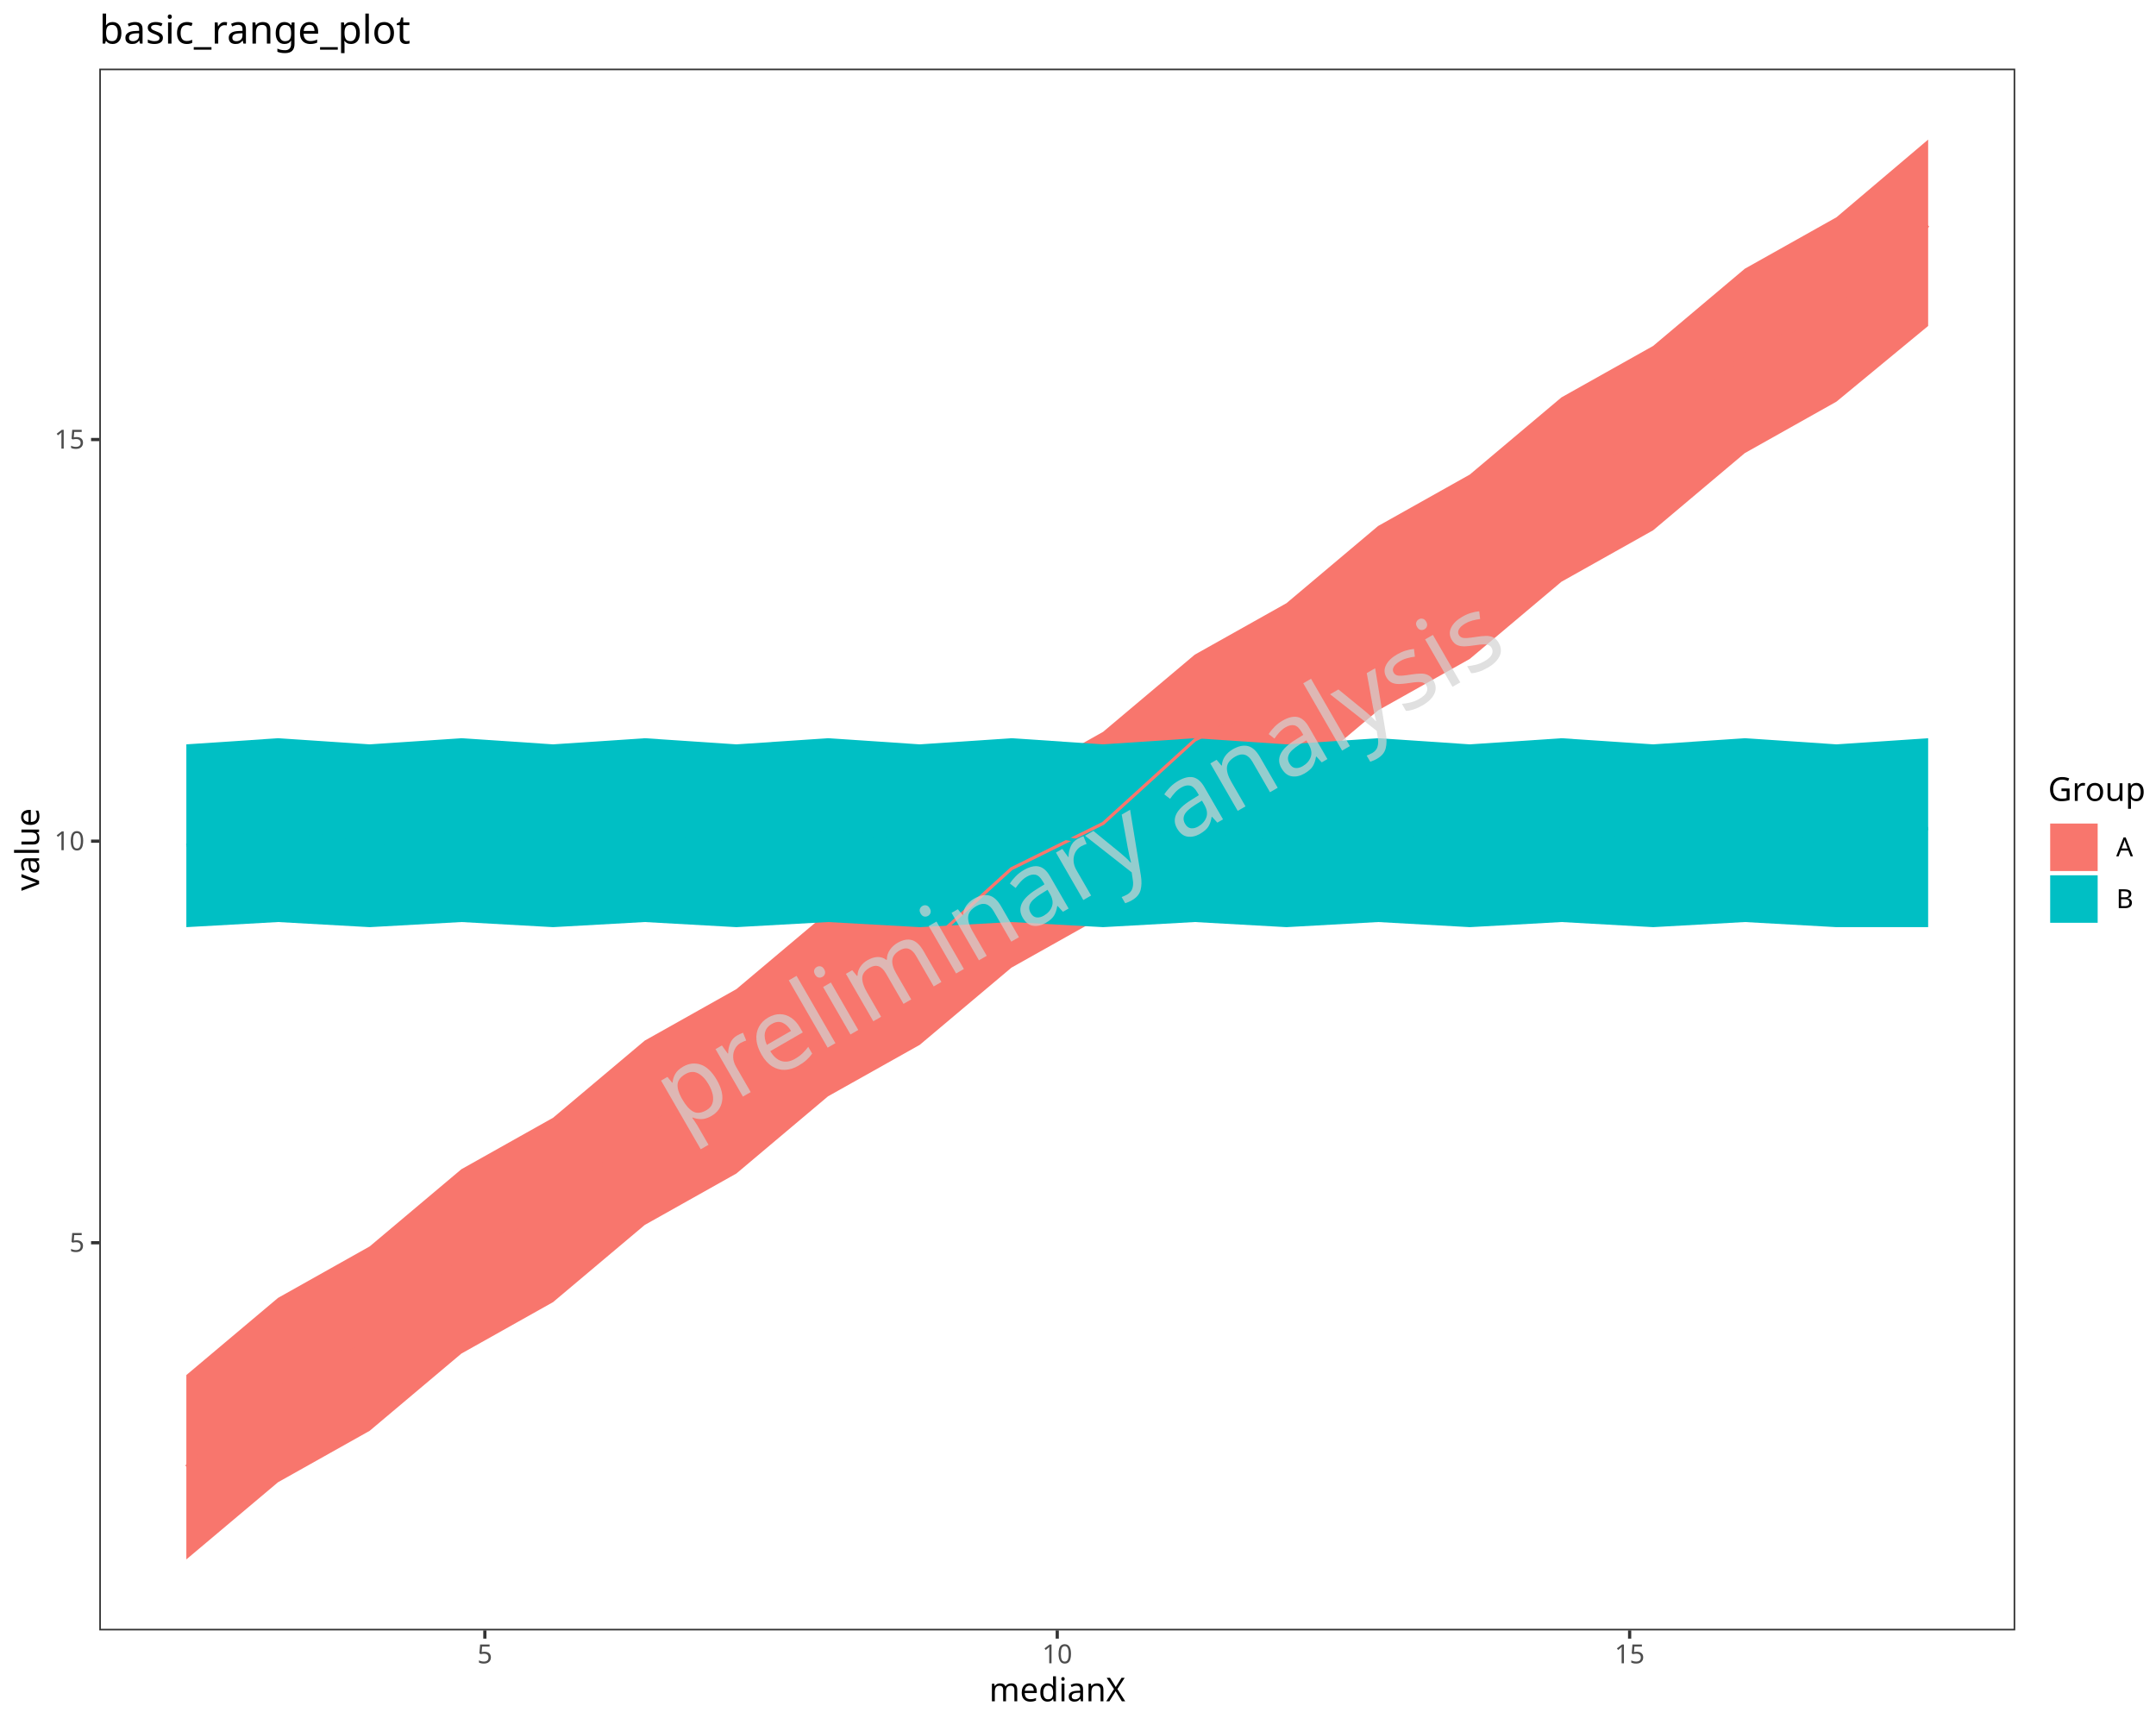
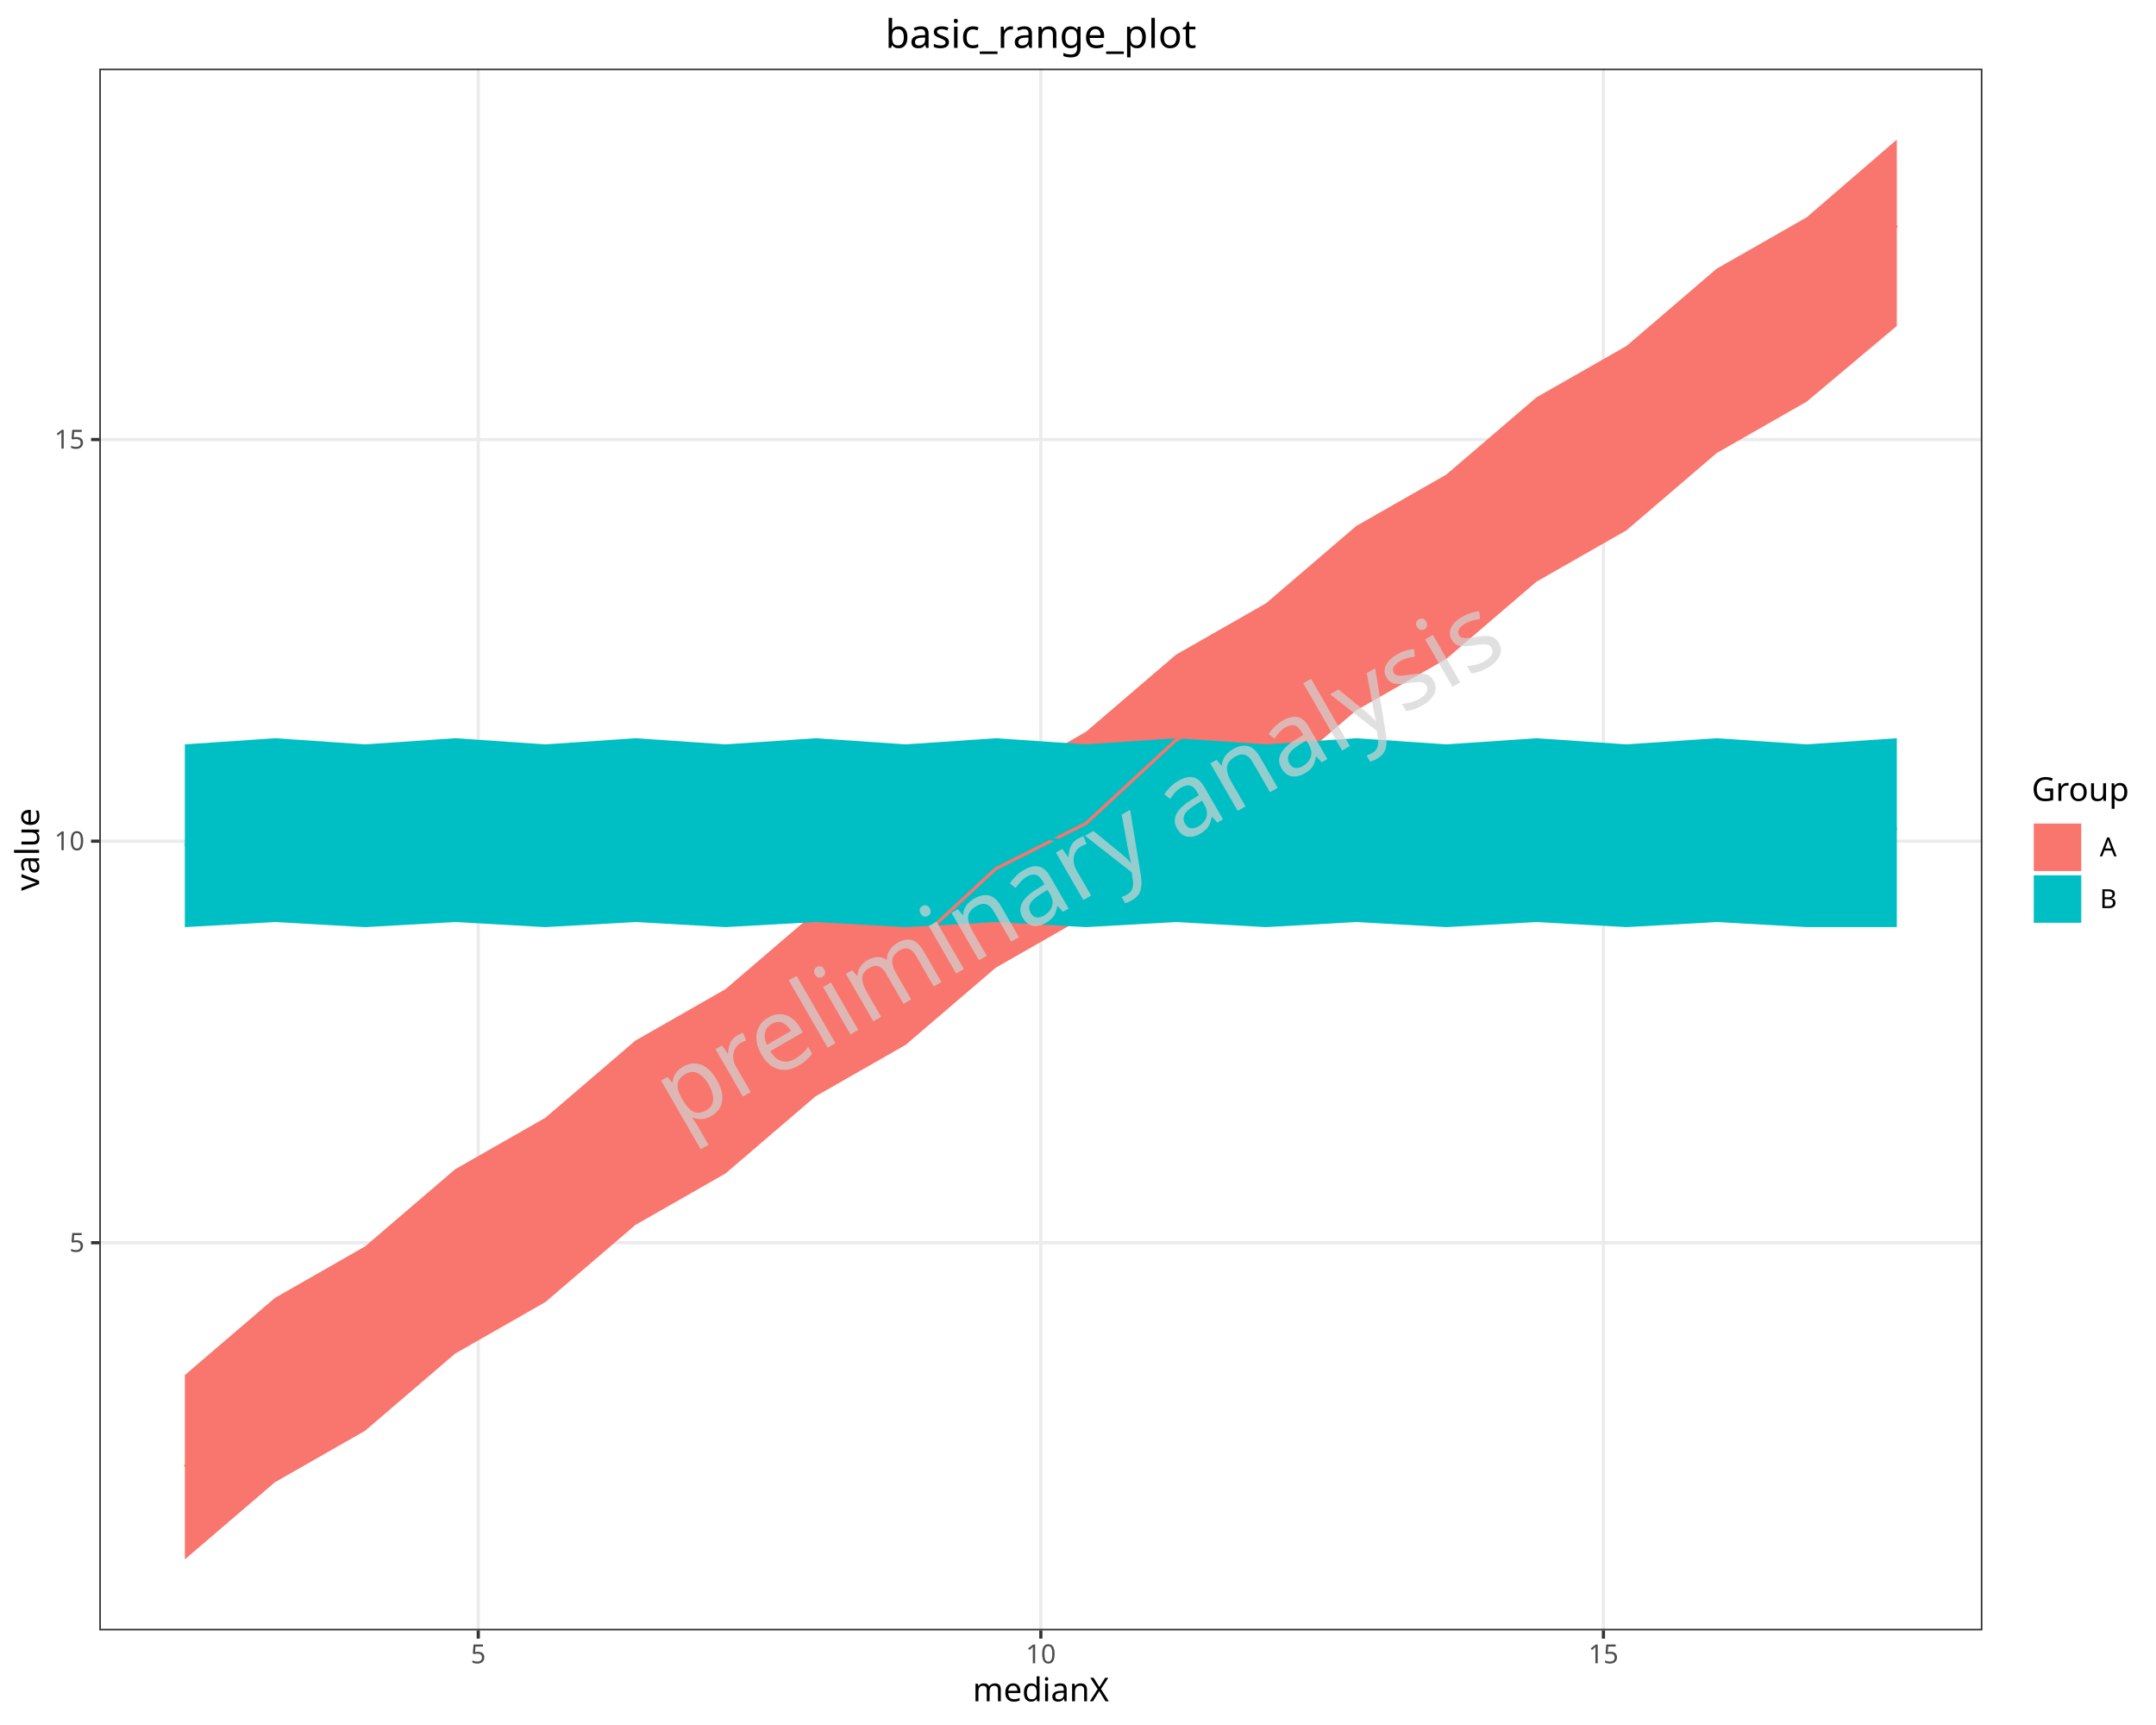
<svg xmlns="http://www.w3.org/2000/svg" class="svglite" data-engine-version="2.0" width="720.00pt" height="576.00pt" viewBox="0 0 720.00 576.00">
  <defs>
    <style type="text/css">
    .svglite line, .svglite polyline, .svglite polygon, .svglite path, .svglite rect, .svglite circle {
      fill: none;
      stroke: #000000;
      stroke-linecap: round;
      stroke-linejoin: round;
      stroke-miterlimit: 10.00;
    }
  </style>
  </defs>
  <rect width="100%" height="100%" style="stroke: none; fill: #FFFFFF;" />
  <defs>
    <clipPath id="cpMC4wMHw3MjAuMDB8MC4wMHw1NzYuMDA=">
      <rect x="0.00" y="0.00" width="720.00" height="576.00" />
    </clipPath>
  </defs>
  <g clip-path="url(#cpMC4wMHw3MjAuMDB8MC4wMHw1NzYuMDA=)">
    <rect x="0" y="0.00" width="720.00" height="576.00" style="stroke-width: 1.07; stroke: #FFFFFF; fill: #FFFFFF;" />
  </g>
  <defs>
-     <clipPath id="cpMzMuMTV8NjcyLjk5fDIyLjkwfDU0NC40Mg==">
-       <rect x="33.15" y="22.90" width="639.84" height="521.51" />
+     <clipPath id="cpMzMuMTV8NjYyLjAzfDIyLjkwfDU0NC40Mg==">
+       <rect x="33.15" y="22.90" width="628.88" height="521.51" />
    </clipPath>
  </defs>
-   <g clip-path="url(#cpMzMuMTV8NjcyLjk5fDIyLjkwfDU0NC40Mg==)">
-     <rect x="33.15" y="22.90" width="639.84" height="521.51" style="stroke-width: 1.07; stroke: none; fill: #FFFFFF;" />
-     <polygon points="62.23,459.15 92.85,433.38 123.46,416.19 154.08,390.42 184.69,373.24 215.31,347.47 245.92,330.28 276.53,304.51 307.15,287.33 337.76,261.55 368.38,244.37 398.99,218.60 429.61,201.42 460.22,175.64 490.84,158.46 521.45,132.69 552.07,115.51 582.68,89.73 613.29,72.55 643.91,46.61 643.91,108.84 613.29,134.11 582.68,151.30 552.07,177.07 521.45,194.25 490.84,220.02 460.22,237.21 429.61,262.98 398.99,280.16 368.38,305.93 337.76,323.12 307.15,348.89 276.53,366.07 245.92,391.85 215.31,409.03 184.69,434.80 154.08,451.98 123.46,477.76 92.85,494.94 62.23,520.71 " style="stroke-width: 0.00; stroke: none; stroke-linecap: butt; fill: #F8766D;" />
-     <polyline points="62.23,459.15 92.85,433.38 123.46,416.19 154.08,390.42 184.69,373.24 215.31,347.47 245.92,330.28 276.53,304.51 307.15,287.33 337.76,261.55 368.38,244.37 398.99,218.60 429.61,201.42 460.22,175.64 490.84,158.46 521.45,132.69 552.07,115.51 582.68,89.73 613.29,72.55 643.91,46.61 " style="stroke-width: 1.07; stroke: none; stroke-linecap: butt;" />
-     <polyline points="643.91,108.84 613.29,134.11 582.68,151.30 552.07,177.07 521.45,194.25 490.84,220.02 460.22,237.21 429.61,262.98 398.99,280.16 368.38,305.93 337.76,323.12 307.15,348.89 276.53,366.07 245.92,391.85 215.31,409.03 184.69,434.80 154.08,451.98 123.46,477.76 92.85,494.94 62.23,520.71 " style="stroke-width: 1.07; stroke: none; stroke-linecap: butt;" />
-     <polygon points="62.23,248.55 92.85,246.50 123.46,248.55 154.08,246.50 184.69,248.55 215.31,246.50 245.92,248.55 276.53,246.50 307.15,248.55 337.76,246.50 368.38,248.55 398.99,246.50 429.61,248.55 460.22,246.50 490.84,248.55 521.45,246.50 552.07,248.55 582.68,246.50 613.29,248.55 643.91,246.50 643.91,309.59 613.29,309.59 582.68,307.88 552.07,309.59 521.45,307.88 490.84,309.59 460.22,307.88 429.61,309.59 398.99,307.88 368.38,309.59 337.76,307.88 307.15,309.59 276.53,307.88 245.92,309.59 215.31,307.88 184.69,309.59 154.08,307.88 123.46,309.59 92.85,307.88 62.23,309.59 " style="stroke-width: 0.00; stroke: none; stroke-linecap: butt; fill: #00BFC4;" />
-     <polyline points="62.23,248.55 92.85,246.50 123.46,248.55 154.08,246.50 184.69,248.55 215.31,246.50 245.92,248.55 276.53,246.50 307.15,248.55 337.76,246.50 368.38,248.55 398.99,246.50 429.61,248.55 460.22,246.50 490.84,248.55 521.45,246.50 552.07,248.55 582.68,246.50 613.29,248.55 643.91,246.50 " style="stroke-width: 1.07; stroke: none; stroke-linecap: butt;" />
-     <polyline points="643.91,309.59 613.29,309.59 582.68,307.88 552.07,309.59 521.45,307.88 490.84,309.59 460.22,307.88 429.61,309.59 398.99,307.88 368.38,309.59 337.76,307.88 307.15,309.59 276.53,307.88 245.92,309.59 215.31,307.88 184.69,309.59 154.08,307.88 123.46,309.59 92.85,307.88 62.23,309.59 " style="stroke-width: 1.07; stroke: none; stroke-linecap: butt;" />
-     <polyline points="62.23,489.72 92.85,461.90 123.46,446.77 154.08,418.94 184.69,403.81 215.31,375.99 245.92,360.86 276.53,333.03 307.15,317.90 337.76,290.08 368.38,274.95 398.99,247.12 429.61,231.99 460.22,204.17 490.84,189.04 521.45,161.21 552.07,146.08 582.68,118.25 613.29,103.12 643.91,75.30 " style="stroke-width: 1.07; stroke: #F8766D; stroke-linecap: butt;" />
-     <polyline points="62.23,282.29 92.85,276.61 123.46,282.29 154.08,276.61 184.69,282.29 215.31,276.61 245.92,282.29 276.53,276.61 307.15,282.29 337.76,276.61 368.38,282.29 398.99,276.61 429.61,282.29 460.22,276.61 490.84,282.29 521.45,276.61 552.07,282.29 582.68,276.61 613.29,282.29 643.91,276.61 " style="stroke-width: 1.07; stroke: #00BFC4; stroke-linecap: butt;" />
-     <rect x="33.15" y="22.90" width="639.84" height="521.51" style="stroke-width: 1.07; stroke: #333333;" />
+   <g clip-path="url(#cpMzMuMTV8NjYyLjAzfDIyLjkwfDU0NC40Mg==)">
+     <rect x="33.15" y="22.90" width="628.88" height="521.51" style="stroke-width: 1.07; stroke: none; fill: #FFFFFF;" />
+     <polyline points="33.15,414.97 662.03,414.97 " style="stroke-width: 1.07; stroke: #EBEBEB; stroke-linecap: butt;" />
+     <polyline points="33.15,280.87 662.03,280.87 " style="stroke-width: 1.07; stroke: #EBEBEB; stroke-linecap: butt;" />
+     <polyline points="33.15,146.77 662.03,146.77 " style="stroke-width: 1.07; stroke: #EBEBEB; stroke-linecap: butt;" />
+     <polyline points="159.72,544.42 159.72,22.90 " style="stroke-width: 1.07; stroke: #EBEBEB; stroke-linecap: butt;" />
+     <polyline points="347.59,544.42 347.59,22.90 " style="stroke-width: 1.07; stroke: #EBEBEB; stroke-linecap: butt;" />
+     <polyline points="535.47,544.42 535.47,22.90 " style="stroke-width: 1.07; stroke: #EBEBEB; stroke-linecap: butt;" />
+     <polygon points="61.73,459.15 91.82,433.38 121.91,416.19 152.01,390.42 182.10,373.24 212.19,347.47 242.28,330.28 272.37,304.51 302.46,287.33 332.55,261.55 362.64,244.37 392.73,218.60 422.82,201.42 452.91,175.64 483.00,158.46 513.09,132.69 543.18,115.51 573.27,89.73 603.36,72.55 633.45,46.61 633.45,108.84 603.36,134.11 573.27,151.30 543.18,177.07 513.09,194.25 483.00,220.02 452.91,237.21 422.82,262.98 392.73,280.16 362.64,305.93 332.55,323.12 302.46,348.89 272.37,366.07 242.28,391.85 212.19,409.03 182.10,434.80 152.01,451.98 121.91,477.76 91.82,494.94 61.73,520.71 " style="stroke-width: 0.00; stroke: none; stroke-linecap: butt; fill: #F8766D;" />
+     <polyline points="61.73,459.15 91.82,433.38 121.91,416.19 152.01,390.42 182.10,373.24 212.19,347.47 242.28,330.28 272.37,304.51 302.46,287.33 332.55,261.55 362.64,244.37 392.73,218.60 422.82,201.42 452.91,175.64 483.00,158.46 513.09,132.69 543.18,115.51 573.27,89.73 603.36,72.55 633.45,46.61 " style="stroke-width: 1.07; stroke: none; stroke-linecap: butt;" />
+     <polyline points="633.45,108.84 603.36,134.11 573.27,151.30 543.18,177.07 513.09,194.25 483.00,220.02 452.91,237.21 422.82,262.98 392.73,280.16 362.64,305.93 332.55,323.12 302.46,348.89 272.37,366.07 242.28,391.85 212.19,409.03 182.10,434.80 152.01,451.98 121.91,477.76 91.82,494.94 61.73,520.71 " style="stroke-width: 1.07; stroke: none; stroke-linecap: butt;" />
+     <polygon points="61.73,248.55 91.82,246.50 121.91,248.55 152.01,246.50 182.10,248.55 212.19,246.50 242.28,248.55 272.37,246.50 302.46,248.55 332.55,246.50 362.64,248.55 392.73,246.50 422.82,248.55 452.91,246.50 483.00,248.55 513.09,246.50 543.18,248.55 573.27,246.50 603.36,248.55 633.45,246.50 633.45,309.59 603.36,309.59 573.27,307.88 543.18,309.59 513.09,307.88 483.00,309.59 452.91,307.88 422.82,309.59 392.73,307.88 362.64,309.59 332.55,307.88 302.46,309.59 272.37,307.88 242.28,309.59 212.19,307.88 182.10,309.59 152.01,307.88 121.91,309.59 91.82,307.88 61.73,309.59 " style="stroke-width: 0.00; stroke: none; stroke-linecap: butt; fill: #00BFC4;" />
+     <polyline points="61.73,248.55 91.82,246.50 121.91,248.55 152.01,246.50 182.10,248.55 212.19,246.50 242.28,248.55 272.37,246.50 302.46,248.55 332.55,246.50 362.64,248.55 392.73,246.50 422.82,248.55 452.91,246.50 483.00,248.55 513.09,246.50 543.18,248.55 573.27,246.50 603.36,248.55 633.45,246.50 " style="stroke-width: 1.07; stroke: none; stroke-linecap: butt;" />
+     <polyline points="633.45,309.59 603.36,309.59 573.27,307.88 543.18,309.59 513.09,307.88 483.00,309.59 452.91,307.88 422.82,309.59 392.73,307.88 362.64,309.59 332.55,307.88 302.46,309.59 272.37,307.88 242.28,309.59 212.19,307.88 182.10,309.59 152.01,307.88 121.91,309.59 91.82,307.88 61.73,309.59 " style="stroke-width: 1.07; stroke: none; stroke-linecap: butt;" />
+     <polyline points="61.73,489.72 91.82,461.90 121.91,446.77 152.01,418.94 182.10,403.81 212.19,375.99 242.28,360.86 272.37,333.03 302.46,317.90 332.55,290.08 362.64,274.95 392.73,247.12 422.82,231.99 452.91,204.17 483.00,189.04 513.09,161.21 543.18,146.08 573.27,118.25 603.36,103.12 633.45,75.30 " style="stroke-width: 1.07; stroke: #F8766D; stroke-linecap: butt;" />
+     <polyline points="61.73,282.29 91.82,276.61 121.91,282.29 152.01,276.61 182.10,282.29 212.19,276.61 242.28,282.29 272.37,276.61 302.46,282.29 332.55,276.61 362.64,282.29 392.73,276.61 422.82,282.29 452.91,276.61 483.00,282.29 513.09,276.61 543.18,282.29 573.27,276.61 603.36,282.29 633.45,276.61 " style="stroke-width: 1.07; stroke: #00BFC4; stroke-linecap: butt;" />
+     <rect x="33.15" y="22.90" width="628.88" height="521.51" style="stroke-width: 1.07; stroke: #333333;" />
  </g>
  <g clip-path="url(#cpMC4wMHw3MjAuMDB8MC4wMHw1NzYuMDA=)">
    <text x="28.22" y="418.00" text-anchor="end" style="font-size: 8.80px; fill: #4D4D4D; font-family: sans;" textLength="4.89px" lengthAdjust="spacingAndGlyphs">5</text>
    <text x="28.22" y="283.90" text-anchor="end" style="font-size: 8.80px; fill: #4D4D4D; font-family: sans;" textLength="9.79px" lengthAdjust="spacingAndGlyphs">10</text>
    <text x="28.22" y="149.80" text-anchor="end" style="font-size: 8.80px; fill: #4D4D4D; font-family: sans;" textLength="9.79px" lengthAdjust="spacingAndGlyphs">15</text>
    <polyline points="30.41,414.97 33.15,414.97 " style="stroke-width: 1.07; stroke: #333333; stroke-linecap: butt;" />
    <polyline points="30.41,280.87 33.15,280.87 " style="stroke-width: 1.07; stroke: #333333; stroke-linecap: butt;" />
    <polyline points="30.41,146.77 33.15,146.77 " style="stroke-width: 1.07; stroke: #333333; stroke-linecap: butt;" />
-     <polyline points="161.92,547.16 161.92,544.42 " style="stroke-width: 1.07; stroke: #333333; stroke-linecap: butt;" />
-     <polyline points="353.07,547.16 353.07,544.42 " style="stroke-width: 1.07; stroke: #333333; stroke-linecap: butt;" />
-     <polyline points="544.22,547.16 544.22,544.42 " style="stroke-width: 1.07; stroke: #333333; stroke-linecap: butt;" />
-     <text x="161.92" y="555.40" text-anchor="middle" style="font-size: 8.80px; fill: #4D4D4D; font-family: sans;" textLength="4.89px" lengthAdjust="spacingAndGlyphs">5</text>
-     <text x="353.07" y="555.40" text-anchor="middle" style="font-size: 8.80px; fill: #4D4D4D; font-family: sans;" textLength="9.79px" lengthAdjust="spacingAndGlyphs">10</text>
-     <text x="544.22" y="555.40" text-anchor="middle" style="font-size: 8.80px; fill: #4D4D4D; font-family: sans;" textLength="9.79px" lengthAdjust="spacingAndGlyphs">15</text>
-     <text x="353.07" y="568.10" text-anchor="middle" style="font-size: 11.00px; font-family: sans;" textLength="43.42px" lengthAdjust="spacingAndGlyphs">medianX</text>
+     <polyline points="159.72,547.16 159.72,544.42 " style="stroke-width: 1.07; stroke: #333333; stroke-linecap: butt;" />
+     <polyline points="347.59,547.16 347.59,544.42 " style="stroke-width: 1.07; stroke: #333333; stroke-linecap: butt;" />
+     <polyline points="535.47,547.16 535.47,544.42 " style="stroke-width: 1.07; stroke: #333333; stroke-linecap: butt;" />
+     <text x="159.72" y="555.40" text-anchor="middle" style="font-size: 8.80px; fill: #4D4D4D; font-family: sans;" textLength="4.89px" lengthAdjust="spacingAndGlyphs">5</text>
+     <text x="347.59" y="555.40" text-anchor="middle" style="font-size: 8.80px; fill: #4D4D4D; font-family: sans;" textLength="9.79px" lengthAdjust="spacingAndGlyphs">10</text>
+     <text x="535.47" y="555.40" text-anchor="middle" style="font-size: 8.80px; fill: #4D4D4D; font-family: sans;" textLength="9.79px" lengthAdjust="spacingAndGlyphs">15</text>
+     <text x="347.59" y="568.10" text-anchor="middle" style="font-size: 11.00px; font-family: sans;" textLength="43.42px" lengthAdjust="spacingAndGlyphs">medianX</text>
    <text transform="translate(13.05,283.66) rotate(-90)" text-anchor="middle" style="font-size: 11.00px; font-family: sans;" textLength="26.30px" lengthAdjust="spacingAndGlyphs">value</text>
-     <rect x="683.95" y="258.48" width="30.57" height="50.36" style="stroke-width: 1.07; stroke: none; fill: #FFFFFF;" />
-     <text x="683.95" y="267.43" style="font-size: 11.00px; font-family: sans;" textLength="30.58px" lengthAdjust="spacingAndGlyphs">Group</text>
-     <rect x="683.95" y="274.28" width="17.28" height="17.28" style="stroke-width: 1.07; stroke: none; fill: #FFFFFF;" />
-     <rect x="684.66" y="274.99" width="15.86" height="15.86" style="stroke-width: 1.07; stroke: none; stroke-linecap: butt; stroke-linejoin: miter; fill: #F8766D;" />
-     <line x1="685.68" y1="282.92" x2="699.50" y2="282.92" style="stroke-width: 1.07; stroke: #F8766D; stroke-linecap: butt;" />
-     <rect x="683.95" y="291.56" width="17.28" height="17.28" style="stroke-width: 1.07; stroke: none; fill: #FFFFFF;" />
-     <rect x="684.66" y="292.27" width="15.86" height="15.86" style="stroke-width: 1.07; stroke: none; stroke-linecap: butt; stroke-linejoin: miter; fill: #00BFC4;" />
-     <line x1="685.68" y1="300.20" x2="699.50" y2="300.20" style="stroke-width: 1.07; stroke: #00BFC4; stroke-linecap: butt;" />
-     <text x="706.71" y="285.95" style="font-size: 8.80px; font-family: sans;" textLength="5.87px" lengthAdjust="spacingAndGlyphs">A</text>
-     <text x="706.71" y="303.23" style="font-size: 8.80px; font-family: sans;" textLength="5.87px" lengthAdjust="spacingAndGlyphs">B</text>
-     <text x="33.15" y="14.56" style="font-size: 13.20px; font-family: sans;" textLength="100.55px" lengthAdjust="spacingAndGlyphs">basic_range_plot</text>
+     <rect x="672.99" y="253.00" width="41.53" height="61.32" style="stroke-width: 1.07; stroke: none; fill: #FFFFFF;" />
+     <text x="678.47" y="267.43" style="font-size: 11.00px; font-family: sans;" textLength="30.58px" lengthAdjust="spacingAndGlyphs">Group</text>
+     <rect x="678.47" y="274.28" width="17.28" height="17.28" style="stroke-width: 1.07; stroke: none; fill: #FFFFFF;" />
+     <rect x="679.18" y="274.99" width="15.86" height="15.86" style="stroke-width: 1.07; stroke: none; stroke-linecap: butt; stroke-linejoin: miter; fill: #F8766D;" />
+     <line x1="680.20" y1="282.92" x2="694.02" y2="282.92" style="stroke-width: 1.07; stroke: #F8766D; stroke-linecap: butt;" />
+     <rect x="678.47" y="291.56" width="17.28" height="17.28" style="stroke-width: 1.07; stroke: none; fill: #FFFFFF;" />
+     <rect x="679.18" y="292.27" width="15.86" height="15.86" style="stroke-width: 1.07; stroke: none; stroke-linecap: butt; stroke-linejoin: miter; fill: #00BFC4;" />
+     <line x1="680.20" y1="300.20" x2="694.02" y2="300.20" style="stroke-width: 1.07; stroke: #00BFC4; stroke-linecap: butt;" />
+     <text x="701.23" y="285.95" style="font-size: 8.80px; font-family: sans;" textLength="5.87px" lengthAdjust="spacingAndGlyphs">A</text>
+     <text x="701.23" y="303.23" style="font-size: 8.80px; font-family: sans;" textLength="5.87px" lengthAdjust="spacingAndGlyphs">B</text>
+     <text x="347.59" y="15.99" text-anchor="middle" style="font-size: 13.20px; font-family: sans;" textLength="100.55px" lengthAdjust="spacingAndGlyphs">basic_range_plot</text>
    <text transform="translate(365.87,298.17) rotate(-30)" text-anchor="middle" style="font-size: 34.14px; fill: #D3D3D3; fill-opacity: 0.70; font-family: sans;" textLength="299.85px" lengthAdjust="spacingAndGlyphs">preliminary analysis</text>
  </g>
</svg>
